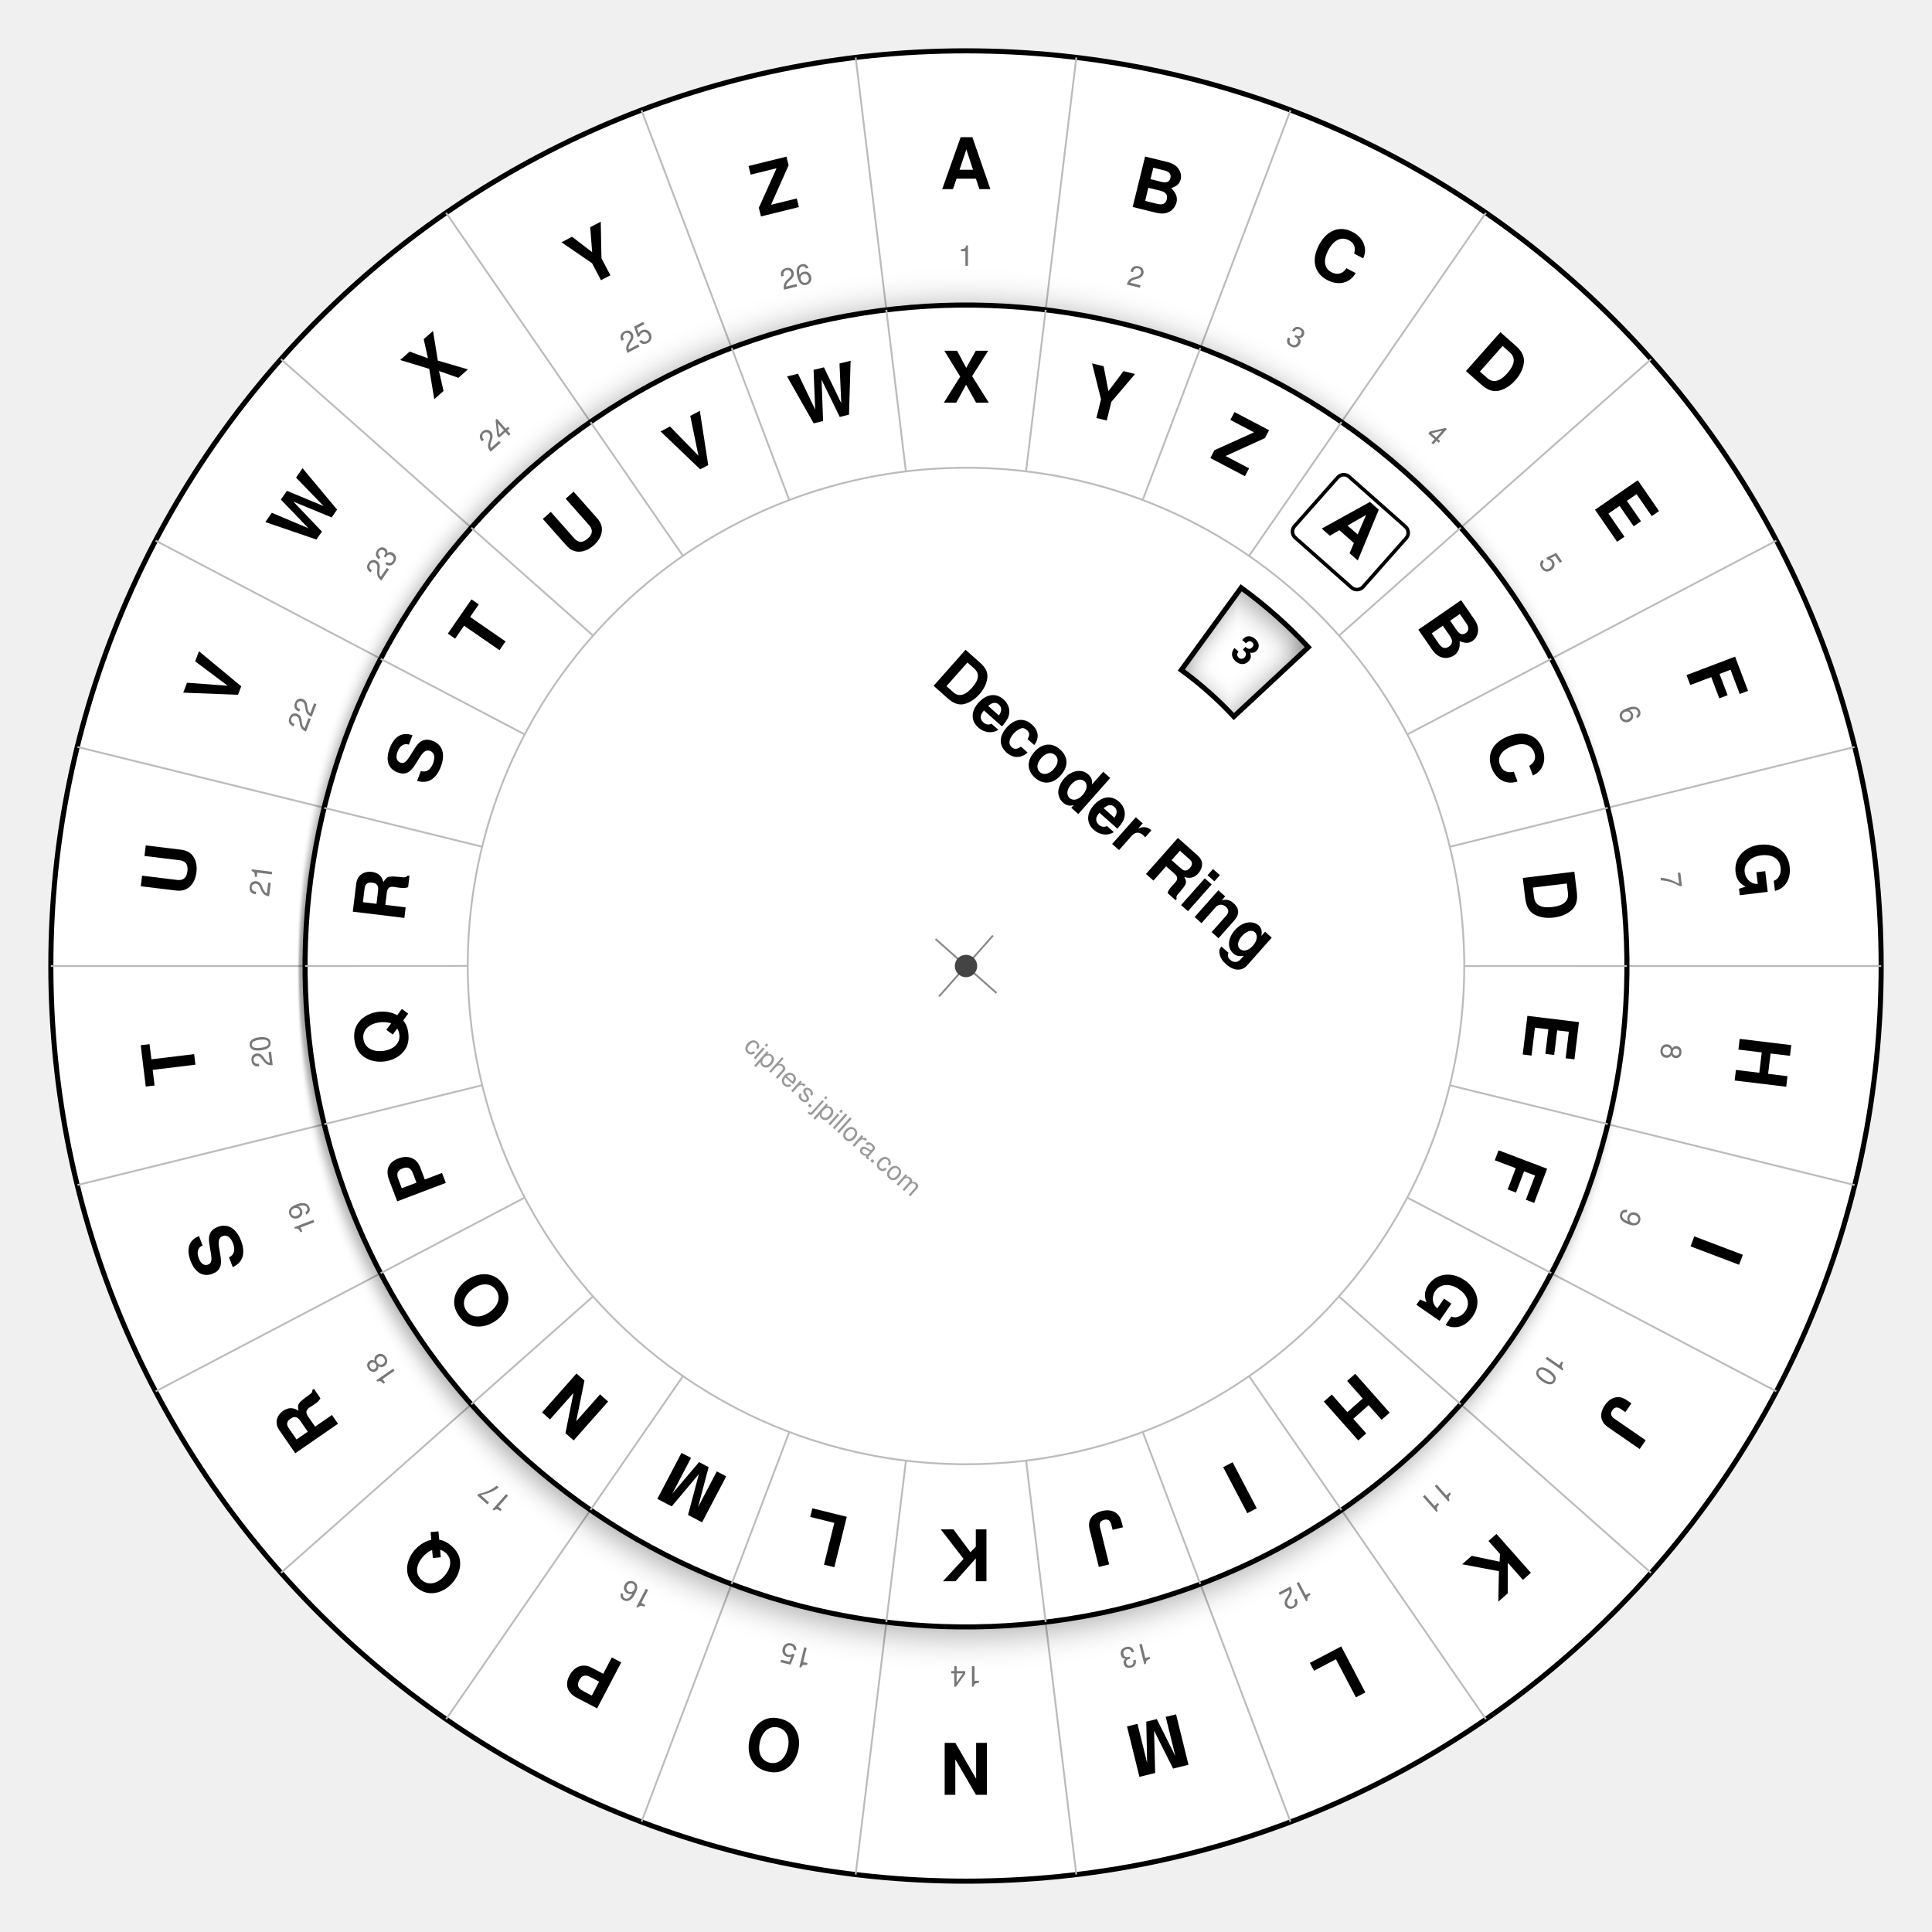
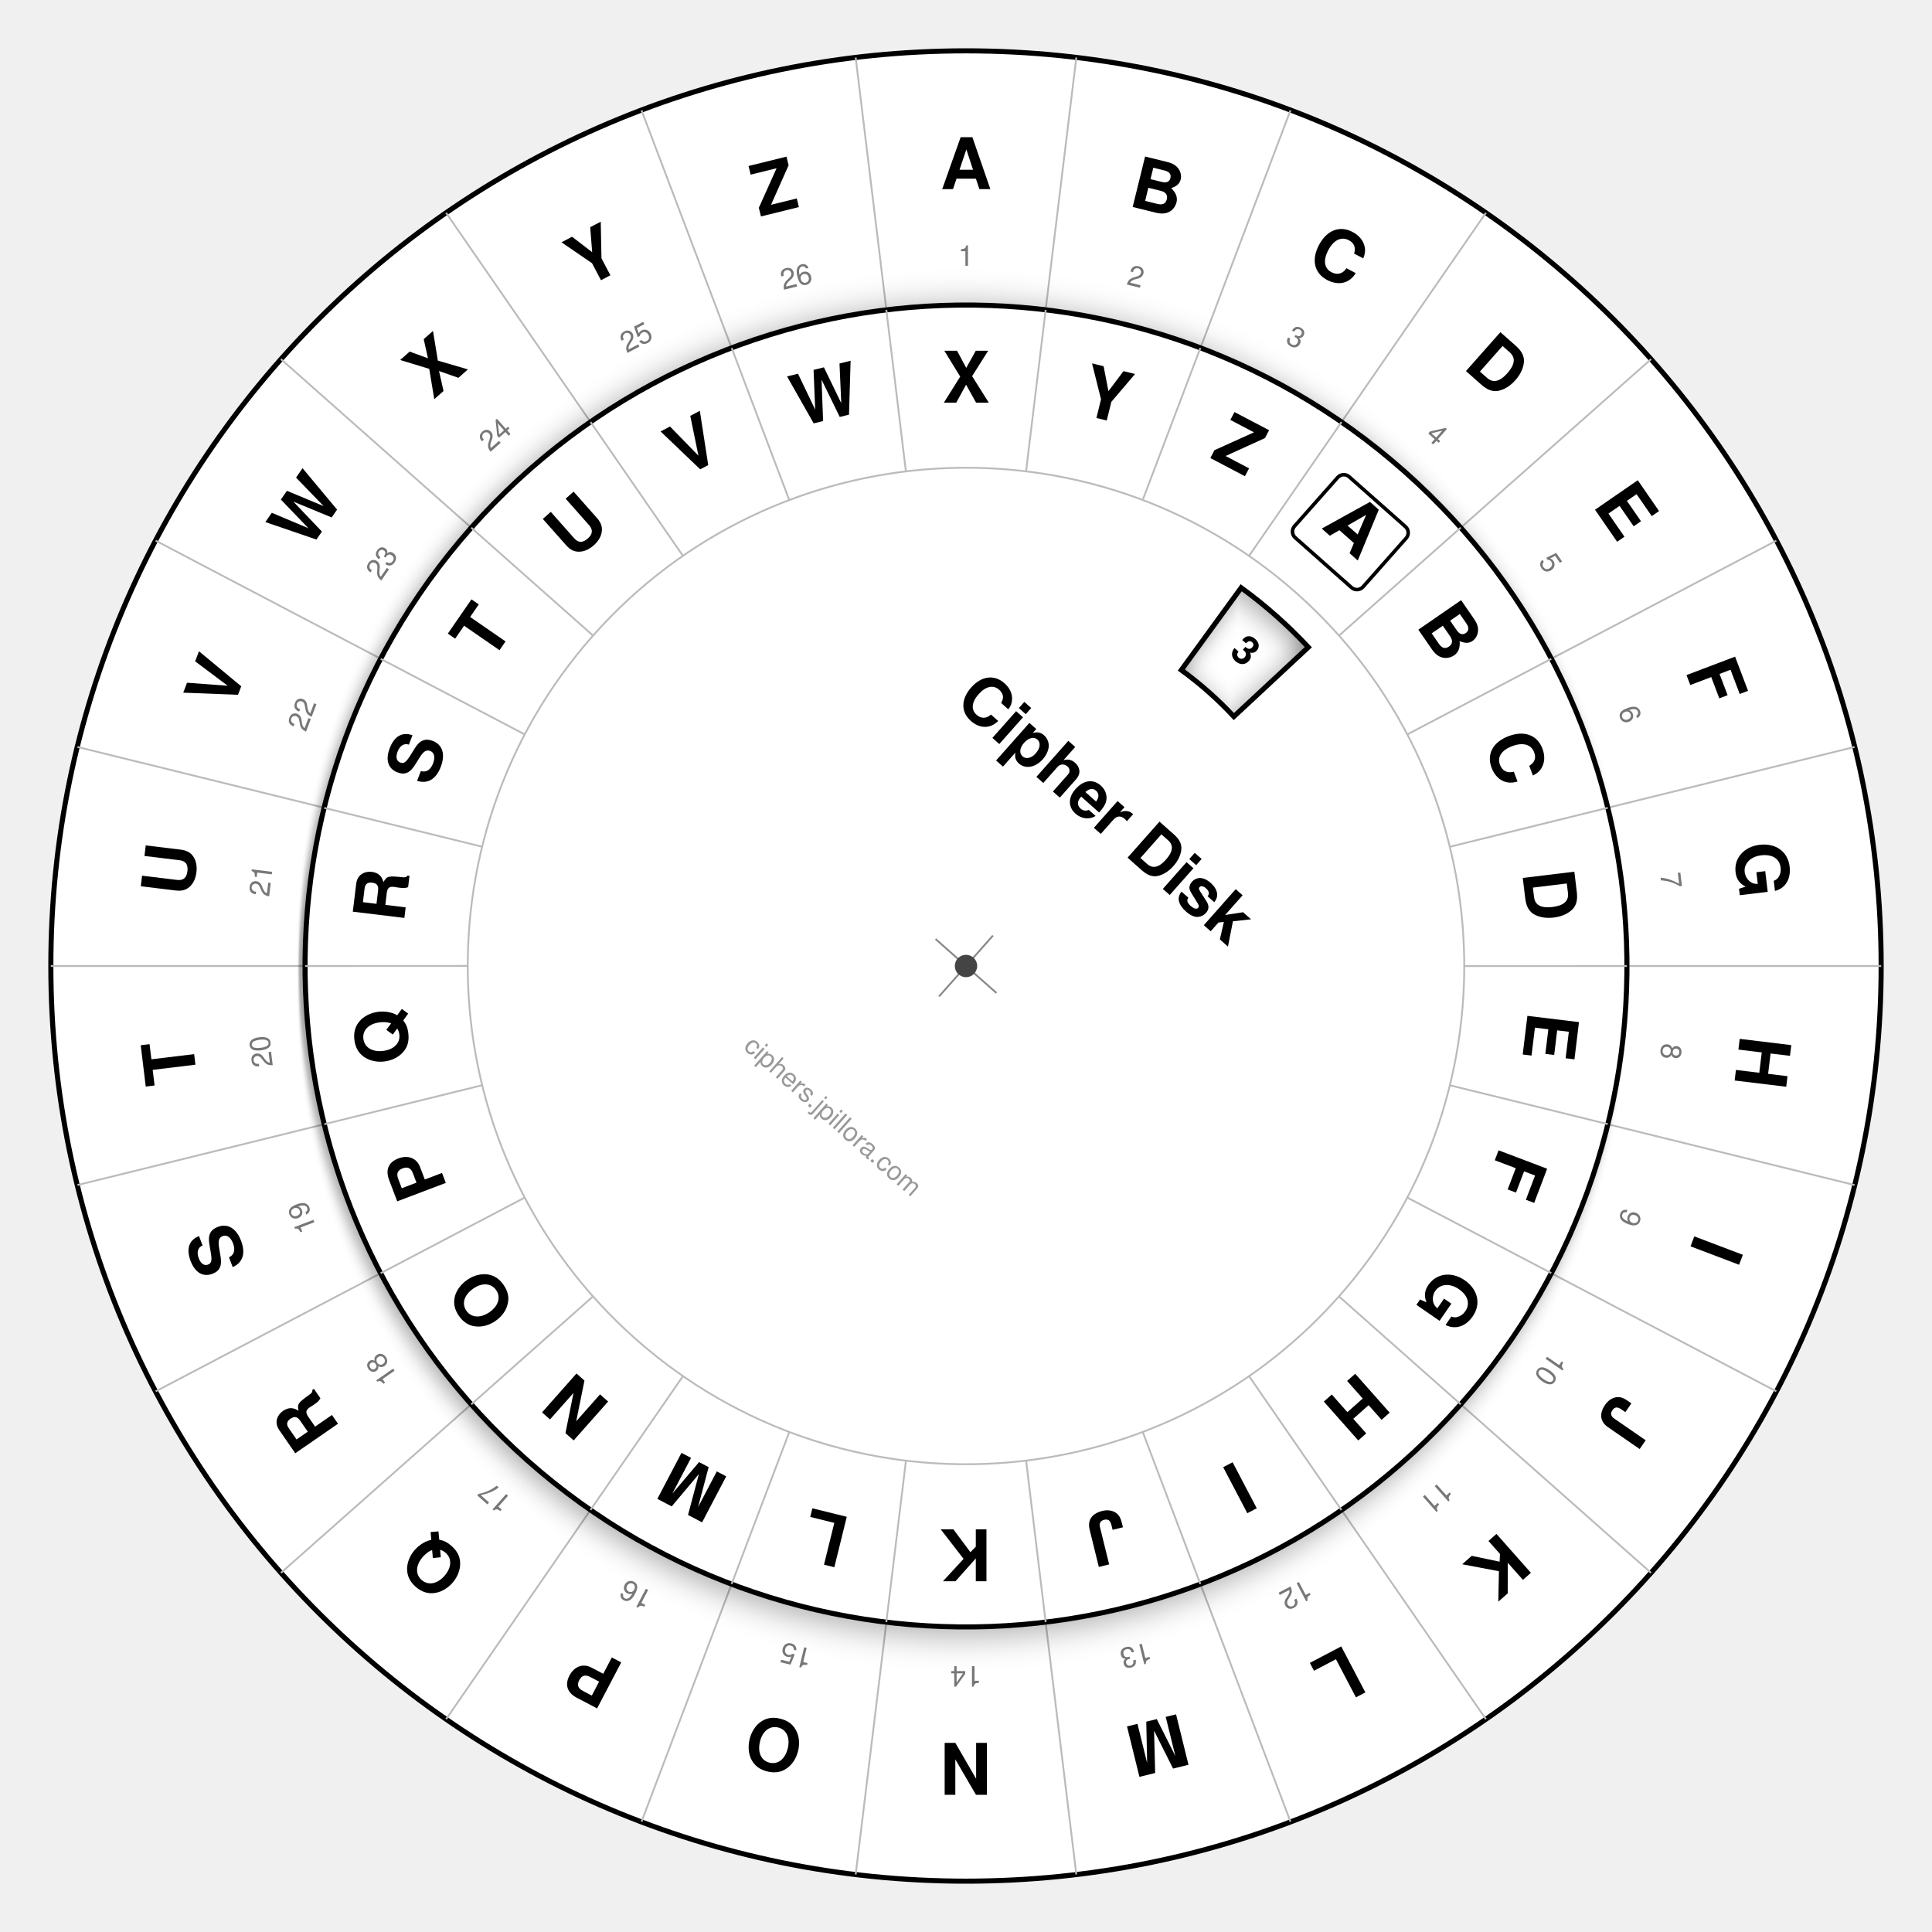
<svg xmlns="http://www.w3.org/2000/svg" viewBox="-95 -95 190 190" font-family="Helvetica, Arial, sans-serif" text-rendering="geometricPrecision">
  <g class="wheel-outer">
    <circle r="90" fill="#fff" stroke="#000" stroke-width="0.5" />
    <circle r="65" fill="none" stroke="#ccc" stroke-width="0.18" stroke-dasharray="1.4 1.4" />
    <path d="M 7.83 -64.53 L 10.85 -89.34 M 23.05 -60.78 L 31.91 -84.15 M 36.92 -53.49 L 51.13 -74.07 M 48.65 -43.10 L 67.37 -59.68 M 57.55 -30.21 L 79.69 -41.83 M 63.11 -15.56 L 87.38 -21.54 M 65.00 -0.00 L 90.00 -0.00 M 63.11 15.56 L 87.38 21.54 M 57.55 30.21 L 79.69 41.83 M 48.65 43.10 L 67.37 59.68 M 36.92 53.49 L 51.13 74.07 M 23.05 60.78 L 31.91 84.15 M 7.83 64.53 L 10.85 89.34 M -7.83 64.53 L -10.85 89.34 M -23.05 60.78 L -31.91 84.15 M -36.92 53.49 L -51.13 74.07 M -48.65 43.10 L -67.37 59.68 M -57.55 30.21 L -79.69 41.83 M -63.11 15.56 L -87.38 21.54 M -65.00 0.00 L -90.00 0.00 M -63.11 -15.56 L -87.38 -21.54 M -57.55 -30.21 L -79.69 -41.83 M -48.65 -43.10 L -67.37 -59.68 M -36.92 -53.49 L -51.13 -74.07 M -23.05 -60.78 L -31.91 -84.15 M -7.83 -64.53 L -10.85 -89.34" stroke="#bbb" stroke-width="0.18" fill="none" />
    <g transform="rotate(0.000)">
      <text x="0" y="-78" text-anchor="middle" dominant-baseline="central" font-size="7.00" font-weight="bold">A</text>
    </g>
    <g transform="rotate(13.846)">
      <text x="0" y="-78" text-anchor="middle" dominant-baseline="central" font-size="7.00" font-weight="bold">B</text>
    </g>
    <g transform="rotate(27.692)">
      <text x="0" y="-78" text-anchor="middle" dominant-baseline="central" font-size="7.00" font-weight="bold">C</text>
    </g>
    <g transform="rotate(41.538)">
      <text x="0" y="-78" text-anchor="middle" dominant-baseline="central" font-size="7.00" font-weight="bold">D</text>
    </g>
    <g transform="rotate(55.385)">
      <text x="0" y="-78" text-anchor="middle" dominant-baseline="central" font-size="7.00" font-weight="bold">E</text>
    </g>
    <g transform="rotate(69.231)">
      <text x="0" y="-78" text-anchor="middle" dominant-baseline="central" font-size="7.00" font-weight="bold">F</text>
    </g>
    <g transform="rotate(83.077)">
      <text x="0" y="-78" text-anchor="middle" dominant-baseline="central" font-size="7.00" font-weight="bold">G</text>
    </g>
    <g transform="rotate(96.923)">
      <text x="0" y="-78" text-anchor="middle" dominant-baseline="central" font-size="7.00" font-weight="bold">H</text>
    </g>
    <g transform="rotate(110.769)">
      <text x="0" y="-78" text-anchor="middle" dominant-baseline="central" font-size="7.00" font-weight="bold">I</text>
    </g>
    <g transform="rotate(124.615)">
      <text x="0" y="-78" text-anchor="middle" dominant-baseline="central" font-size="7.00" font-weight="bold">J</text>
    </g>
    <g transform="rotate(138.462)">
      <text x="0" y="-78" text-anchor="middle" dominant-baseline="central" font-size="7.00" font-weight="bold">K</text>
    </g>
    <g transform="rotate(152.308)">
      <text x="0" y="-78" text-anchor="middle" dominant-baseline="central" font-size="7.00" font-weight="bold">L</text>
    </g>
    <g transform="rotate(166.154)">
      <text x="0" y="-78" text-anchor="middle" dominant-baseline="central" font-size="7.00" font-weight="bold">M</text>
    </g>
    <g transform="rotate(180.000)">
      <text x="0" y="-78" text-anchor="middle" dominant-baseline="central" font-size="7.00" font-weight="bold">N</text>
    </g>
    <g transform="rotate(193.846)">
      <text x="0" y="-78" text-anchor="middle" dominant-baseline="central" font-size="7.00" font-weight="bold">O</text>
    </g>
    <g transform="rotate(207.692)">
      <text x="0" y="-78" text-anchor="middle" dominant-baseline="central" font-size="7.00" font-weight="bold">P</text>
    </g>
    <g transform="rotate(221.538)">
      <text x="0" y="-78" text-anchor="middle" dominant-baseline="central" font-size="7.00" font-weight="bold">Q</text>
    </g>
    <g transform="rotate(235.385)">
      <text x="0" y="-78" text-anchor="middle" dominant-baseline="central" font-size="7.00" font-weight="bold">R</text>
    </g>
    <g transform="rotate(249.231)">
      <text x="0" y="-78" text-anchor="middle" dominant-baseline="central" font-size="7.00" font-weight="bold">S</text>
    </g>
    <g transform="rotate(263.077)">
      <text x="0" y="-78" text-anchor="middle" dominant-baseline="central" font-size="7.00" font-weight="bold">T</text>
    </g>
    <g transform="rotate(276.923)">
      <text x="0" y="-78" text-anchor="middle" dominant-baseline="central" font-size="7.00" font-weight="bold">U</text>
    </g>
    <g transform="rotate(290.769)">
      <text x="0" y="-78" text-anchor="middle" dominant-baseline="central" font-size="7.00" font-weight="bold">V</text>
    </g>
    <g transform="rotate(304.615)">
      <text x="0" y="-78" text-anchor="middle" dominant-baseline="central" font-size="7.00" font-weight="bold">W</text>
    </g>
    <g transform="rotate(318.462)">
      <text x="0" y="-78" text-anchor="middle" dominant-baseline="central" font-size="7.00" font-weight="bold">X</text>
    </g>
    <g transform="rotate(332.308)">
      <text x="0" y="-78" text-anchor="middle" dominant-baseline="central" font-size="7.00" font-weight="bold">Y</text>
    </g>
    <g transform="rotate(346.154)">
      <text x="0" y="-78" text-anchor="middle" dominant-baseline="central" font-size="7.00" font-weight="bold">Z</text>
    </g>
    <g transform="rotate(0.000)">
      <text x="0" y="-69.5" text-anchor="middle" dominant-baseline="central" font-size="2.80" fill="#777">1</text>
    </g>
    <g transform="rotate(13.846)">
      <text x="0" y="-69.5" text-anchor="middle" dominant-baseline="central" font-size="2.80" fill="#777">2</text>
    </g>
    <g transform="rotate(27.692)">
      <text x="0" y="-69.5" text-anchor="middle" dominant-baseline="central" font-size="2.80" fill="#777">3</text>
    </g>
    <g transform="rotate(41.538)">
      <text x="0" y="-69.5" text-anchor="middle" dominant-baseline="central" font-size="2.80" fill="#777">4</text>
    </g>
    <g transform="rotate(55.385)">
      <text x="0" y="-69.5" text-anchor="middle" dominant-baseline="central" font-size="2.80" fill="#777">5</text>
    </g>
    <g transform="rotate(69.231)">
      <text x="0" y="-69.5" text-anchor="middle" dominant-baseline="central" font-size="2.80" fill="#777">6</text>
    </g>
    <g transform="rotate(83.077)">
      <text x="0" y="-69.5" text-anchor="middle" dominant-baseline="central" font-size="2.80" fill="#777">7</text>
    </g>
    <g transform="rotate(96.923)">
      <text x="0" y="-69.5" text-anchor="middle" dominant-baseline="central" font-size="2.80" fill="#777">8</text>
    </g>
    <g transform="rotate(110.769)">
      <text x="0" y="-69.5" text-anchor="middle" dominant-baseline="central" font-size="2.80" fill="#777">9</text>
    </g>
    <g transform="rotate(124.615)">
      <text x="0" y="-69.5" text-anchor="middle" dominant-baseline="central" font-size="2.80" fill="#777">10</text>
    </g>
    <g transform="rotate(138.462)">
      <text x="0" y="-69.5" text-anchor="middle" dominant-baseline="central" font-size="2.80" fill="#777">11</text>
    </g>
    <g transform="rotate(152.308)">
      <text x="0" y="-69.5" text-anchor="middle" dominant-baseline="central" font-size="2.80" fill="#777">12</text>
    </g>
    <g transform="rotate(166.154)">
      <text x="0" y="-69.5" text-anchor="middle" dominant-baseline="central" font-size="2.80" fill="#777">13</text>
    </g>
    <g transform="rotate(180.000)">
      <text x="0" y="-69.5" text-anchor="middle" dominant-baseline="central" font-size="2.80" fill="#777">14</text>
    </g>
    <g transform="rotate(193.846)">
      <text x="0" y="-69.5" text-anchor="middle" dominant-baseline="central" font-size="2.80" fill="#777">15</text>
    </g>
    <g transform="rotate(207.692)">
      <text x="0" y="-69.5" text-anchor="middle" dominant-baseline="central" font-size="2.80" fill="#777">16</text>
    </g>
    <g transform="rotate(221.538)">
      <text x="0" y="-69.5" text-anchor="middle" dominant-baseline="central" font-size="2.80" fill="#777">17</text>
    </g>
    <g transform="rotate(235.385)">
      <text x="0" y="-69.5" text-anchor="middle" dominant-baseline="central" font-size="2.80" fill="#777">18</text>
    </g>
    <g transform="rotate(249.231)">
      <text x="0" y="-69.5" text-anchor="middle" dominant-baseline="central" font-size="2.80" fill="#777">19</text>
    </g>
    <g transform="rotate(263.077)">
      <text x="0" y="-69.5" text-anchor="middle" dominant-baseline="central" font-size="2.80" fill="#777">20</text>
    </g>
    <g transform="rotate(276.923)">
      <text x="0" y="-69.5" text-anchor="middle" dominant-baseline="central" font-size="2.80" fill="#777">21</text>
    </g>
    <g transform="rotate(290.769)">
      <text x="0" y="-69.5" text-anchor="middle" dominant-baseline="central" font-size="2.80" fill="#777">22</text>
    </g>
    <g transform="rotate(304.615)">
      <text x="0" y="-69.5" text-anchor="middle" dominant-baseline="central" font-size="2.80" fill="#777">23</text>
    </g>
    <g transform="rotate(318.462)">
      <text x="0" y="-69.5" text-anchor="middle" dominant-baseline="central" font-size="2.80" fill="#777">24</text>
    </g>
    <g transform="rotate(332.308)">
      <text x="0" y="-69.5" text-anchor="middle" dominant-baseline="central" font-size="2.80" fill="#777">25</text>
    </g>
    <g transform="rotate(346.154)">
      <text x="0" y="-69.5" text-anchor="middle" dominant-baseline="central" font-size="2.80" fill="#777">26</text>
    </g>
    <g transform="rotate(0.000)">
      <text x="0" y="-41" text-anchor="middle" dominant-baseline="central" font-size="3.90" font-weight="bold">0</text>
    </g>
    <g transform="rotate(13.846)">
      <text x="0" y="-41" text-anchor="middle" dominant-baseline="central" font-size="3.90" font-weight="bold">1</text>
    </g>
    <g transform="rotate(27.692)">
      <text x="0" y="-41" text-anchor="middle" dominant-baseline="central" font-size="3.90" font-weight="bold">2</text>
    </g>
    <g transform="rotate(41.538)">
      <text x="0" y="-41" text-anchor="middle" dominant-baseline="central" font-size="3.90" font-weight="bold">3</text>
    </g>
    <g transform="rotate(55.385)">
      <text x="0" y="-41" text-anchor="middle" dominant-baseline="central" font-size="3.90" font-weight="bold">4</text>
    </g>
    <g transform="rotate(69.231)">
      <text x="0" y="-41" text-anchor="middle" dominant-baseline="central" font-size="3.90" font-weight="bold">5</text>
    </g>
    <g transform="rotate(83.077)">
      <text x="0" y="-41" text-anchor="middle" dominant-baseline="central" font-size="3.90" font-weight="bold">6</text>
    </g>
    <g transform="rotate(96.923)">
      <text x="0" y="-41" text-anchor="middle" dominant-baseline="central" font-size="3.90" font-weight="bold">7</text>
    </g>
    <g transform="rotate(110.769)">
      <text x="0" y="-41" text-anchor="middle" dominant-baseline="central" font-size="3.90" font-weight="bold">8</text>
    </g>
    <g transform="rotate(124.615)">
      <text x="0" y="-41" text-anchor="middle" dominant-baseline="central" font-size="3.90" font-weight="bold">9</text>
    </g>
    <g transform="rotate(138.462)">
      <text x="0" y="-41" text-anchor="middle" dominant-baseline="central" font-size="3.90" font-weight="bold">10</text>
    </g>
    <g transform="rotate(152.308)">
      <text x="0" y="-41" text-anchor="middle" dominant-baseline="central" font-size="3.90" font-weight="bold">11</text>
    </g>
    <g transform="rotate(166.154)">
      <text x="0" y="-41" text-anchor="middle" dominant-baseline="central" font-size="3.90" font-weight="bold">12</text>
    </g>
    <g transform="rotate(180.000)">
      <text x="0" y="-41" text-anchor="middle" dominant-baseline="central" font-size="3.90" font-weight="bold">13</text>
    </g>
    <g transform="rotate(193.846)">
      <text x="0" y="-41" text-anchor="middle" dominant-baseline="central" font-size="3.90" font-weight="bold">14</text>
    </g>
    <g transform="rotate(207.692)">
      <text x="0" y="-41" text-anchor="middle" dominant-baseline="central" font-size="3.90" font-weight="bold">15</text>
    </g>
    <g transform="rotate(221.538)">
      <text x="0" y="-41" text-anchor="middle" dominant-baseline="central" font-size="3.90" font-weight="bold">16</text>
    </g>
    <g transform="rotate(235.385)">
      <text x="0" y="-41" text-anchor="middle" dominant-baseline="central" font-size="3.90" font-weight="bold">17</text>
    </g>
    <g transform="rotate(249.231)">
      <text x="0" y="-41" text-anchor="middle" dominant-baseline="central" font-size="3.90" font-weight="bold">18</text>
    </g>
    <g transform="rotate(263.077)">
      <text x="0" y="-41" text-anchor="middle" dominant-baseline="central" font-size="3.90" font-weight="bold">19</text>
    </g>
    <g transform="rotate(276.923)">
      <text x="0" y="-41" text-anchor="middle" dominant-baseline="central" font-size="3.90" font-weight="bold">20</text>
    </g>
    <g transform="rotate(290.769)">
      <text x="0" y="-41" text-anchor="middle" dominant-baseline="central" font-size="3.90" font-weight="bold">21</text>
    </g>
    <g transform="rotate(304.615)">
      <text x="0" y="-41" text-anchor="middle" dominant-baseline="central" font-size="3.90" font-weight="bold">22</text>
    </g>
    <g transform="rotate(318.462)">
      <text x="0" y="-41" text-anchor="middle" dominant-baseline="central" font-size="3.90" font-weight="bold">23</text>
    </g>
    <g transform="rotate(332.308)">
      <text x="0" y="-41" text-anchor="middle" dominant-baseline="central" font-size="3.90" font-weight="bold">24</text>
    </g>
    <g transform="rotate(346.154)">
      <text x="0" y="-41" text-anchor="middle" dominant-baseline="central" font-size="3.90" font-weight="bold">25</text>
    </g>
    <path d="M -4 0 H 4 M 0 -4 V 4" stroke="#888" stroke-width="0.18" fill="none" />
  </g>
  <g class="wheel-inner" transform="rotate(41.53846)">
    <path d="M 0 -65 A 65 65 0 1 1 0 65 A 65 65 0 1 1 0 -65 Z M -4.41 -45.79 A 46.00 46.00 0 0 1 4.41 -45.79 L 3.45 -35.83 A 36.00 36.00 0 0 0 -3.45 -35.83 Z" fill-rule="evenodd" fill="#fff" stroke="#000" stroke-width="0.5" style="filter: drop-shadow(0 0.6px 1.2px rgba(0,0,0,0.35))" />
    <circle r="49" fill="none" stroke="#bbb" stroke-width="0.18" />
    <path d="M 5.91 -48.64 L 7.83 -64.53 M 17.38 -45.82 L 23.05 -60.78 M 27.84 -40.33 L 36.92 -53.49 M 36.68 -32.49 L 48.65 -43.10 M 43.39 -22.77 L 57.55 -30.21 M 47.58 -11.73 L 63.11 -15.56 M 49.00 -0.00 L 65.00 -0.00 M 47.58 11.73 L 63.11 15.56 M 43.39 22.77 L 57.55 30.21 M 36.68 32.49 L 48.65 43.10 M 27.84 40.33 L 36.92 53.49 M 17.38 45.82 L 23.05 60.78 M 5.91 48.64 L 7.83 64.53 M -5.91 48.64 L -7.83 64.53 M -17.38 45.82 L -23.05 60.78 M -27.84 40.33 L -36.92 53.49 M -36.68 32.49 L -48.65 43.10 M -43.39 22.77 L -57.55 30.21 M -47.58 11.73 L -63.11 15.56 M -49.00 0.00 L -65.00 0.00 M -47.58 -11.73 L -63.11 -15.56 M -43.39 -22.77 L -57.55 -30.21 M -36.68 -32.49 L -48.65 -43.10 M -27.84 -40.33 L -36.92 -53.49 M -17.38 -45.82 L -23.05 -60.78 M -5.91 -48.64 L -7.83 -64.53" stroke="#bbb" stroke-width="0.18" fill="none" />
    <g transform="rotate(0.000)">
      <text x="0" y="-57" text-anchor="middle" dominant-baseline="central" font-size="7.00" font-weight="bold">A</text>
    </g>
    <g transform="rotate(13.846)">
      <text x="0" y="-57" text-anchor="middle" dominant-baseline="central" font-size="7.00" font-weight="bold">B</text>
    </g>
    <g transform="rotate(27.692)">
      <text x="0" y="-57" text-anchor="middle" dominant-baseline="central" font-size="7.00" font-weight="bold">C</text>
    </g>
    <g transform="rotate(41.538)">
      <text x="0" y="-57" text-anchor="middle" dominant-baseline="central" font-size="7.00" font-weight="bold">D</text>
    </g>
    <g transform="rotate(55.385)">
      <text x="0" y="-57" text-anchor="middle" dominant-baseline="central" font-size="7.00" font-weight="bold">E</text>
    </g>
    <g transform="rotate(69.231)">
      <text x="0" y="-57" text-anchor="middle" dominant-baseline="central" font-size="7.00" font-weight="bold">F</text>
    </g>
    <g transform="rotate(83.077)">
      <text x="0" y="-57" text-anchor="middle" dominant-baseline="central" font-size="7.00" font-weight="bold">G</text>
    </g>
    <g transform="rotate(96.923)">
      <text x="0" y="-57" text-anchor="middle" dominant-baseline="central" font-size="7.00" font-weight="bold">H</text>
    </g>
    <g transform="rotate(110.769)">
      <text x="0" y="-57" text-anchor="middle" dominant-baseline="central" font-size="7.00" font-weight="bold">I</text>
    </g>
    <g transform="rotate(124.615)">
      <text x="0" y="-57" text-anchor="middle" dominant-baseline="central" font-size="7.00" font-weight="bold">J</text>
    </g>
    <g transform="rotate(138.462)">
      <text x="0" y="-57" text-anchor="middle" dominant-baseline="central" font-size="7.00" font-weight="bold">K</text>
    </g>
    <g transform="rotate(152.308)">
      <text x="0" y="-57" text-anchor="middle" dominant-baseline="central" font-size="7.00" font-weight="bold">L</text>
    </g>
    <g transform="rotate(166.154)">
      <text x="0" y="-57" text-anchor="middle" dominant-baseline="central" font-size="7.00" font-weight="bold">M</text>
    </g>
    <g transform="rotate(180.000)">
      <text x="0" y="-57" text-anchor="middle" dominant-baseline="central" font-size="7.00" font-weight="bold">N</text>
    </g>
    <g transform="rotate(193.846)">
      <text x="0" y="-57" text-anchor="middle" dominant-baseline="central" font-size="7.00" font-weight="bold">O</text>
    </g>
    <g transform="rotate(207.692)">
      <text x="0" y="-57" text-anchor="middle" dominant-baseline="central" font-size="7.00" font-weight="bold">P</text>
    </g>
    <g transform="rotate(221.538)">
      <text x="0" y="-57" text-anchor="middle" dominant-baseline="central" font-size="7.00" font-weight="bold">Q</text>
    </g>
    <g transform="rotate(235.385)">
      <text x="0" y="-57" text-anchor="middle" dominant-baseline="central" font-size="7.00" font-weight="bold">R</text>
    </g>
    <g transform="rotate(249.231)">
      <text x="0" y="-57" text-anchor="middle" dominant-baseline="central" font-size="7.00" font-weight="bold">S</text>
    </g>
    <g transform="rotate(263.077)">
      <text x="0" y="-57" text-anchor="middle" dominant-baseline="central" font-size="7.00" font-weight="bold">T</text>
    </g>
    <g transform="rotate(276.923)">
      <text x="0" y="-57" text-anchor="middle" dominant-baseline="central" font-size="7.00" font-weight="bold">U</text>
    </g>
    <g transform="rotate(290.769)">
      <text x="0" y="-57" text-anchor="middle" dominant-baseline="central" font-size="7.00" font-weight="bold">V</text>
    </g>
    <g transform="rotate(304.615)">
      <text x="0" y="-57" text-anchor="middle" dominant-baseline="central" font-size="7.00" font-weight="bold">W</text>
    </g>
    <g transform="rotate(318.462)">
      <text x="0" y="-57" text-anchor="middle" dominant-baseline="central" font-size="7.00" font-weight="bold">X</text>
    </g>
    <g transform="rotate(332.308)">
      <text x="0" y="-57" text-anchor="middle" dominant-baseline="central" font-size="7.00" font-weight="bold">Y</text>
    </g>
    <g transform="rotate(346.154)">
      <text x="0" y="-57" text-anchor="middle" dominant-baseline="central" font-size="7.00" font-weight="bold">Z</text>
    </g>
    <rect x="-4.50" y="-61.00" width="9.00" height="8.00" rx="0.8" fill="none" stroke="#000" stroke-width="0.35" />
-     <text x="0" y="-20" text-anchor="middle" dominant-baseline="central" font-size="6.50" font-weight="bold">Decoder Ring</text>
+     <text x="0" y="-20" text-anchor="middle" dominant-baseline="central" font-size="6.50" font-weight="bold">Cipher Disk</text>
    <text x="0" y="20" text-anchor="middle" dominant-baseline="central" font-size="2.6" fill="#999">ciphers.jpillora.com</text>
    <path d="M -4 0 H 4 M 0 -4 V 4" stroke="#888" stroke-width="0.18" fill="none" />
  </g>
  <circle r="1.1" fill="#444" />
</svg>
